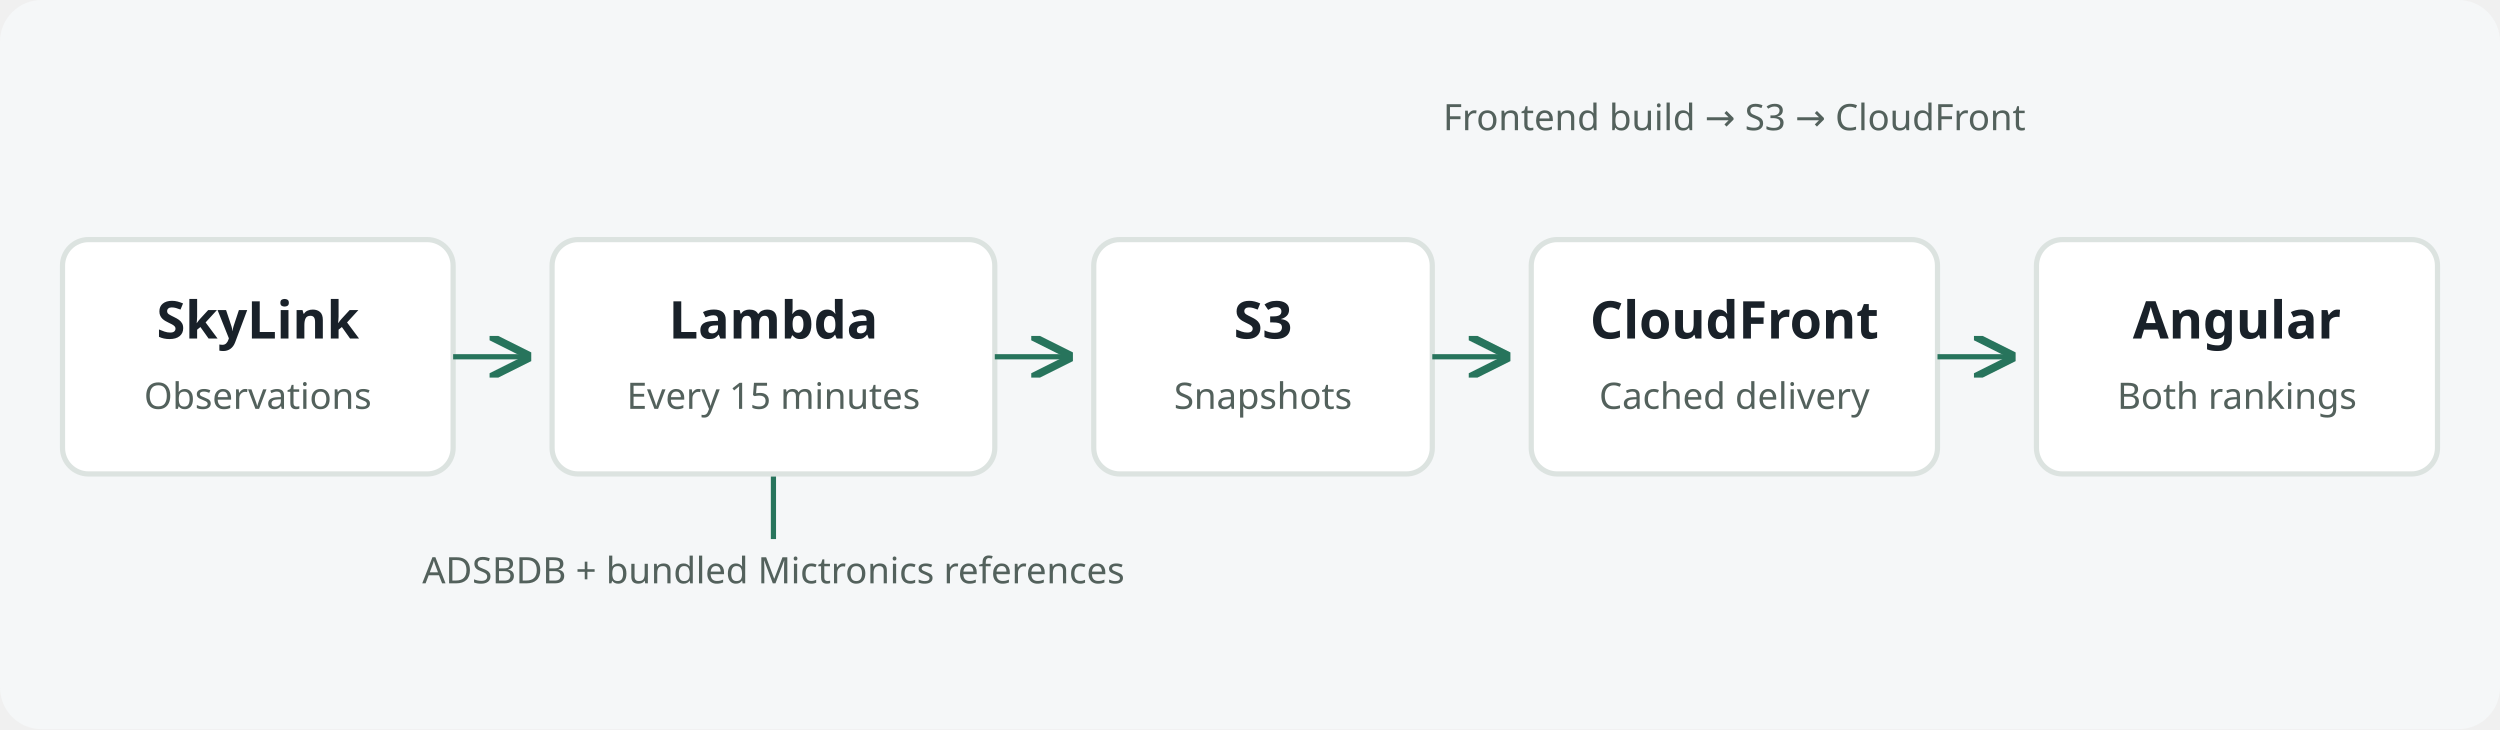
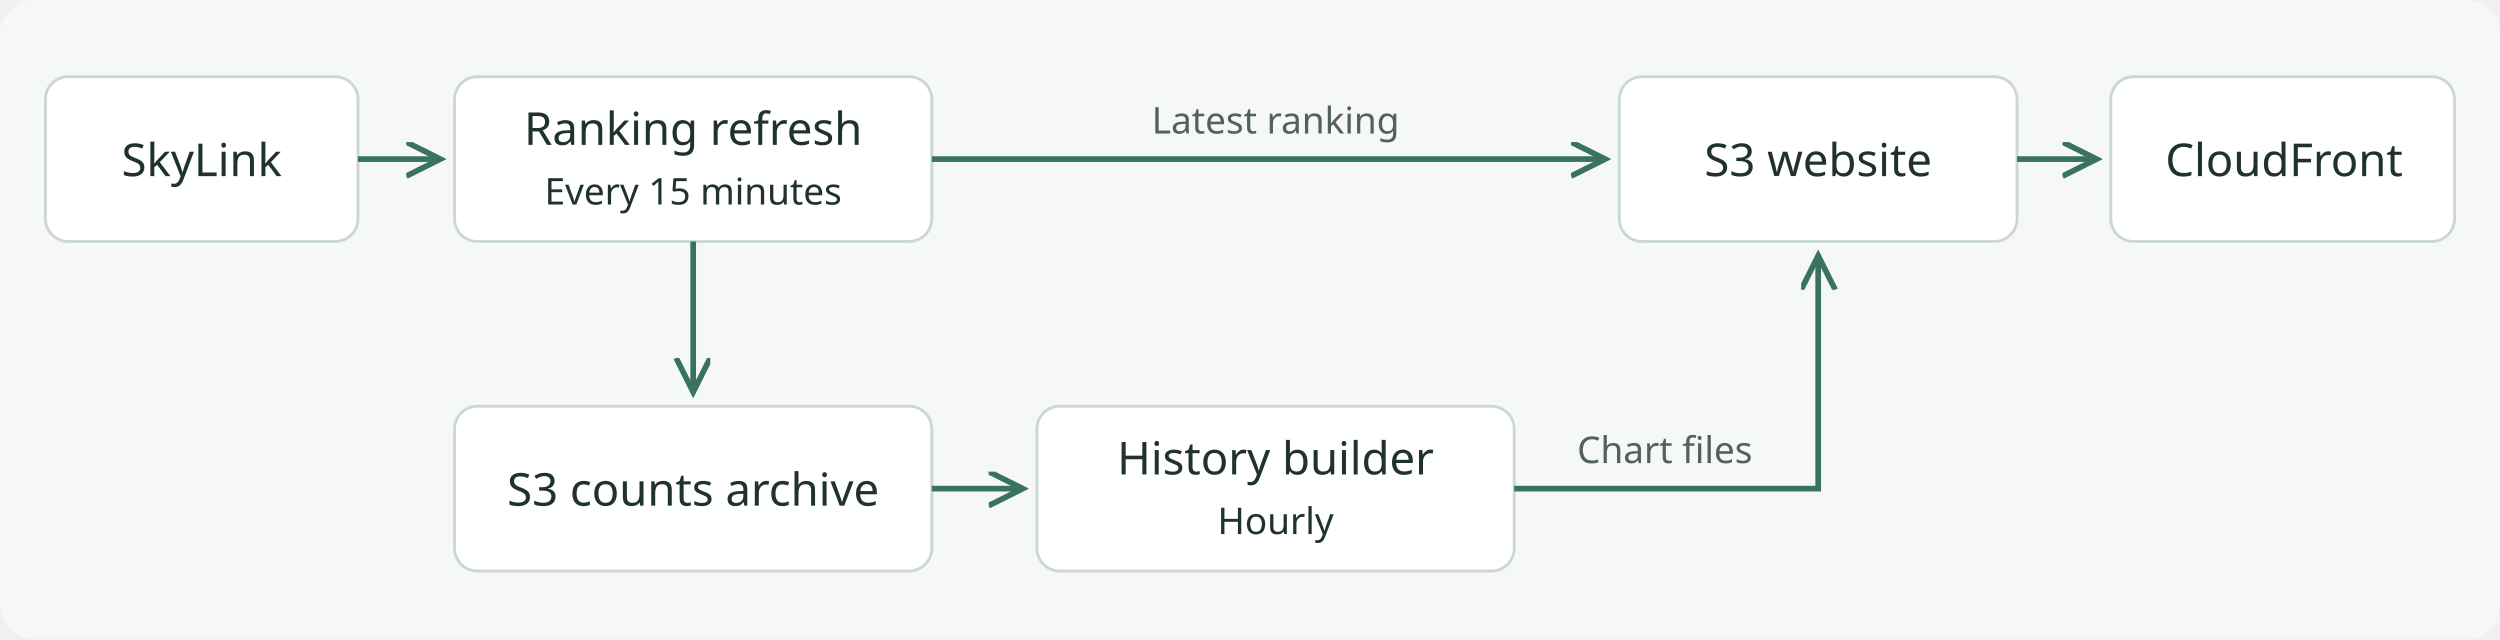
- <svg xmlns="http://www.w3.org/2000/svg" width="960" height="280" viewBox="0 0 960 280" role="img" aria-labelledby="title desc">
-   <rect width="960" height="280" rx="16" fill="#f5f7f8" />
+ <svg xmlns="http://www.w3.org/2000/svg" width="880" height="225" viewBox="0 0 880 225" role="img" aria-labelledby="title desc">
  <defs>
-     <marker id="arrow" markerWidth="8" markerHeight="8" refX="7" refY="4" orient="auto">
-       <path d="M0 0L8 4L0 8" fill="none" stroke="#27745c" stroke-width="1.5" />
+     <marker id="arrow" markerWidth="7" markerHeight="7" refX="6" refY="3" orient="auto">
+       <path d="m0 0 6 3-6 3" fill="none" stroke="#39735e" />
    </marker>
  </defs>
-   <g fill="#fff" stroke="#dce3e0" stroke-width="2">
-     <rect x="24" y="92" width="150" height="90" rx="10" />
-     <rect x="212" y="92" width="170" height="90" rx="10" />
-     <rect x="420" y="92" width="130" height="90" rx="10" />
-     <rect x="588" y="92" width="156" height="90" rx="10" />
-     <rect x="782" y="92" width="154" height="90" rx="10" />
+   <rect width="880" height="225" rx="12" fill="#f5f7f8" />
+   <g fill="white" stroke="#cbd7d1">
+     <rect x="16" y="27" width="110" height="58" rx="8" />
+     <rect x="160" y="27" width="168" height="58" rx="8" />
+     <rect x="160" y="143" width="168" height="58" rx="8" />
+     <rect x="365" y="143" width="168" height="58" rx="8" />
+     <rect x="570" y="27" width="140" height="58" rx="8" />
+     <rect x="743" y="27" width="121" height="58" rx="8" />
  </g>
-   <g stroke="#27745c" stroke-width="2" marker-end="url(#arrow)">
-     <path d="M174 137H202" />
-     <path d="M382 137H410" />
-     <path d="M550 137H578" />
-     <path d="M744 137H772" />
+   <g fill="none" stroke="#39735e" stroke-width="2" marker-end="url(#arrow)">
+     <path d="M126 56h29" />
+     <path d="M328 56h237" />
+     <path d="M244 85v53" />
+     <path d="M328 172h32" />
+     <path d="M533 172h107V90" />
+     <path d="M710 56h28" />
  </g>
-   <g font-family="system-ui, sans-serif" text-anchor="middle" fill="#192129">
-     <text x="99" y="130" font-size="20" font-weight="600">SkyLink</text>
-     <text x="297" y="130" font-size="20" font-weight="600">Lambda</text>
-     <text x="485" y="130" font-size="20" font-weight="600">S3</text>
-     <text x="666" y="130" font-size="20" font-weight="600">CloudFront</text>
-     <text x="859" y="130" font-size="20" font-weight="600">Angular</text>
+   <g font-family="system-ui,sans-serif" text-anchor="middle" fill="#20332b" font-size="16">
+     <text x="71" y="62">SkyLink</text>
+     <text x="244" y="51">Ranking refresh</text>
+     <text x="244" y="72" font-size="13">Every 15 minutes</text>
+     <text x="244" y="178">S3 counts archive</text>
+     <text x="449" y="167">History builder</text>
+     <text x="449" y="188" font-size="13">Hourly</text>
+     <text x="640" y="62">S3 website</text>
+     <text x="804" y="62">CloudFront</text>
+     <g font-size="13" fill="#53615c">
+       <text x="449" y="47">Latest ranking</text>
+       <text x="586" y="163">Chart files</text>
+     </g>
  </g>
-   <g font-family="system-ui, sans-serif" text-anchor="middle" fill="#53615c" font-size="14">
-     <text x="99" y="157">Observations</text>
-     <text x="297" y="157">Every 15 minutes</text>
-     <text x="485" y="157">Snapshots</text>
-     <text x="666" y="157">Cached delivery</text>
-     <text x="859" y="157">Both rankings</text>
-     <text x="297" y="224">ADSBDB + bundled Mictronics references</text>
-     <text x="666" y="50">Frontend build → S3 → CloudFront</text>
-   </g>
-   <path d="M297 207V183" stroke="#27745c" stroke-width="2" />
</svg>
